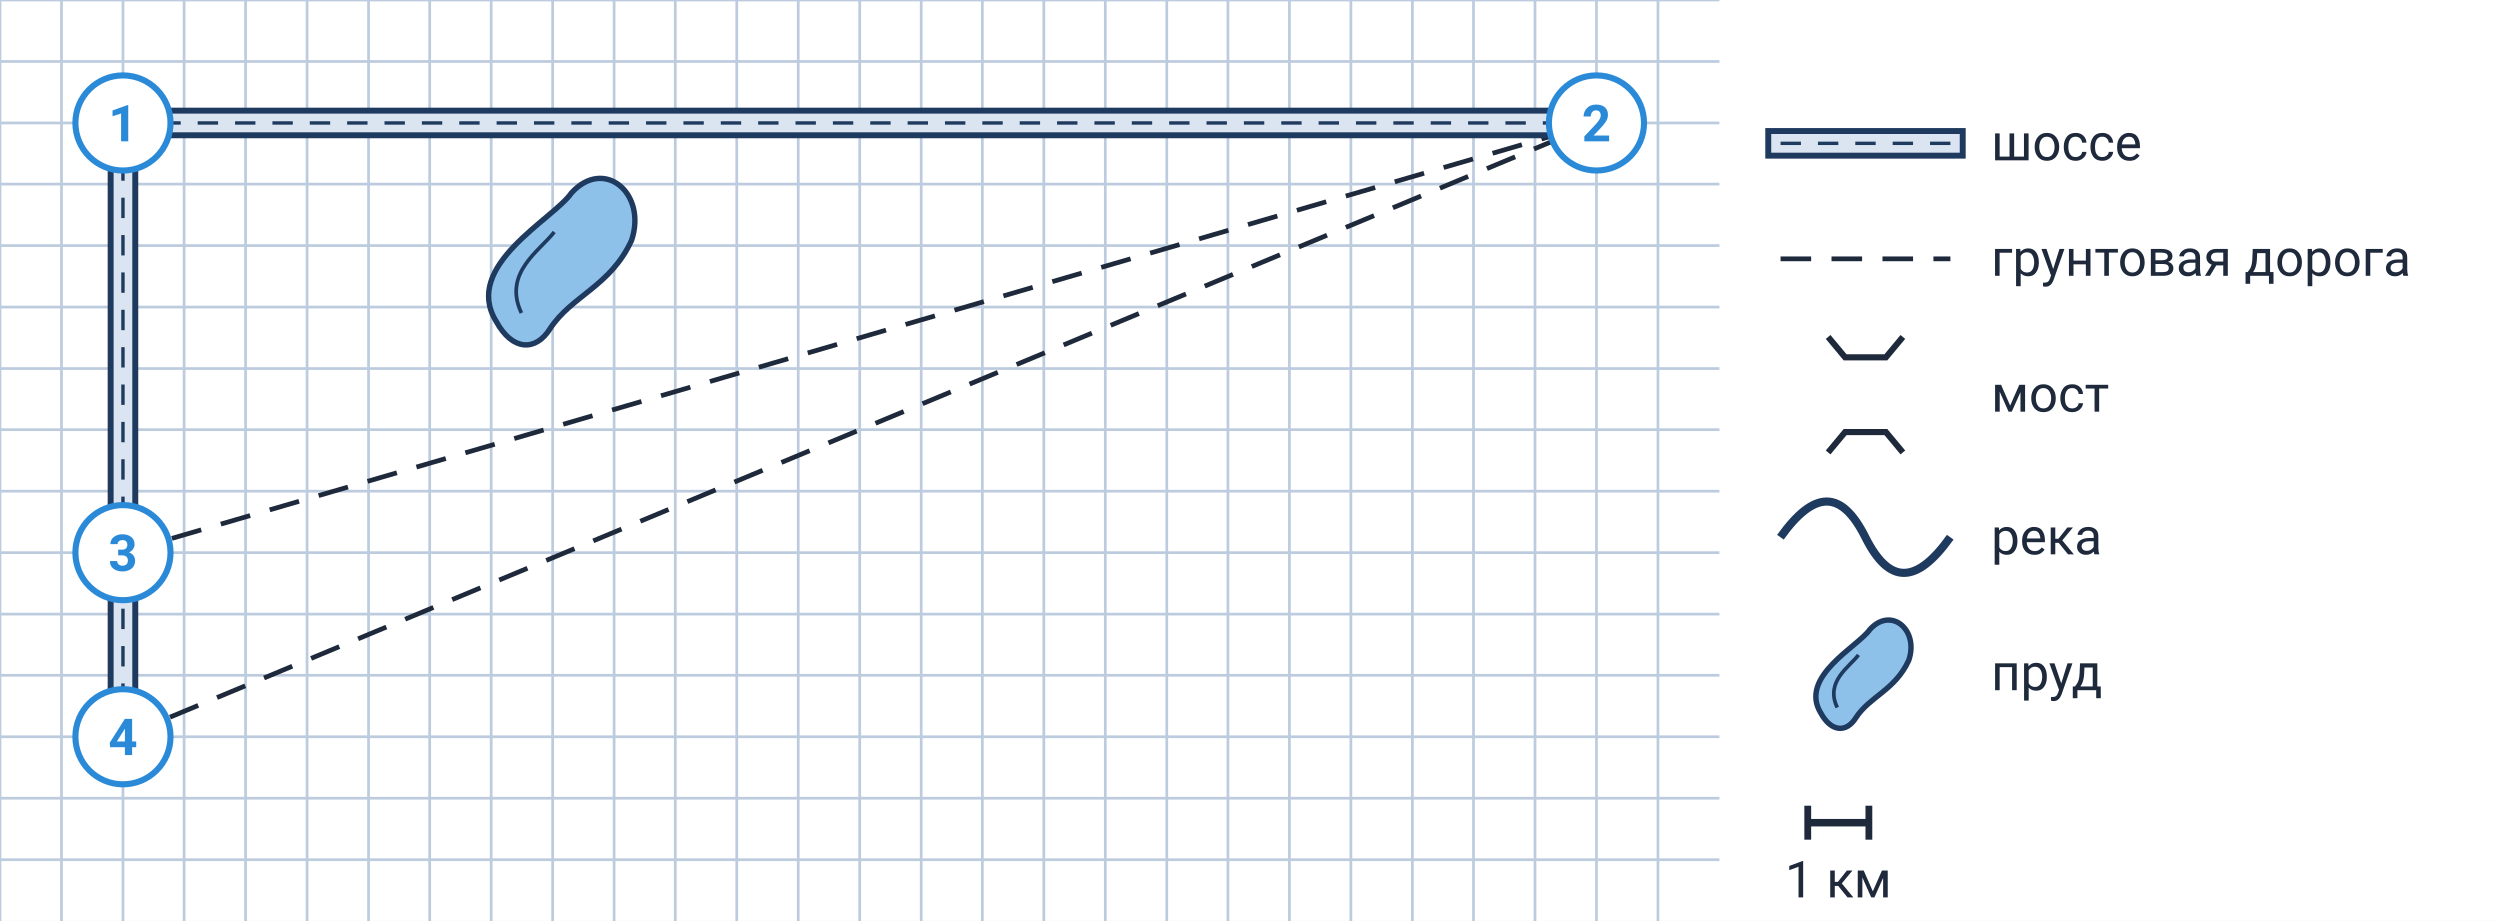
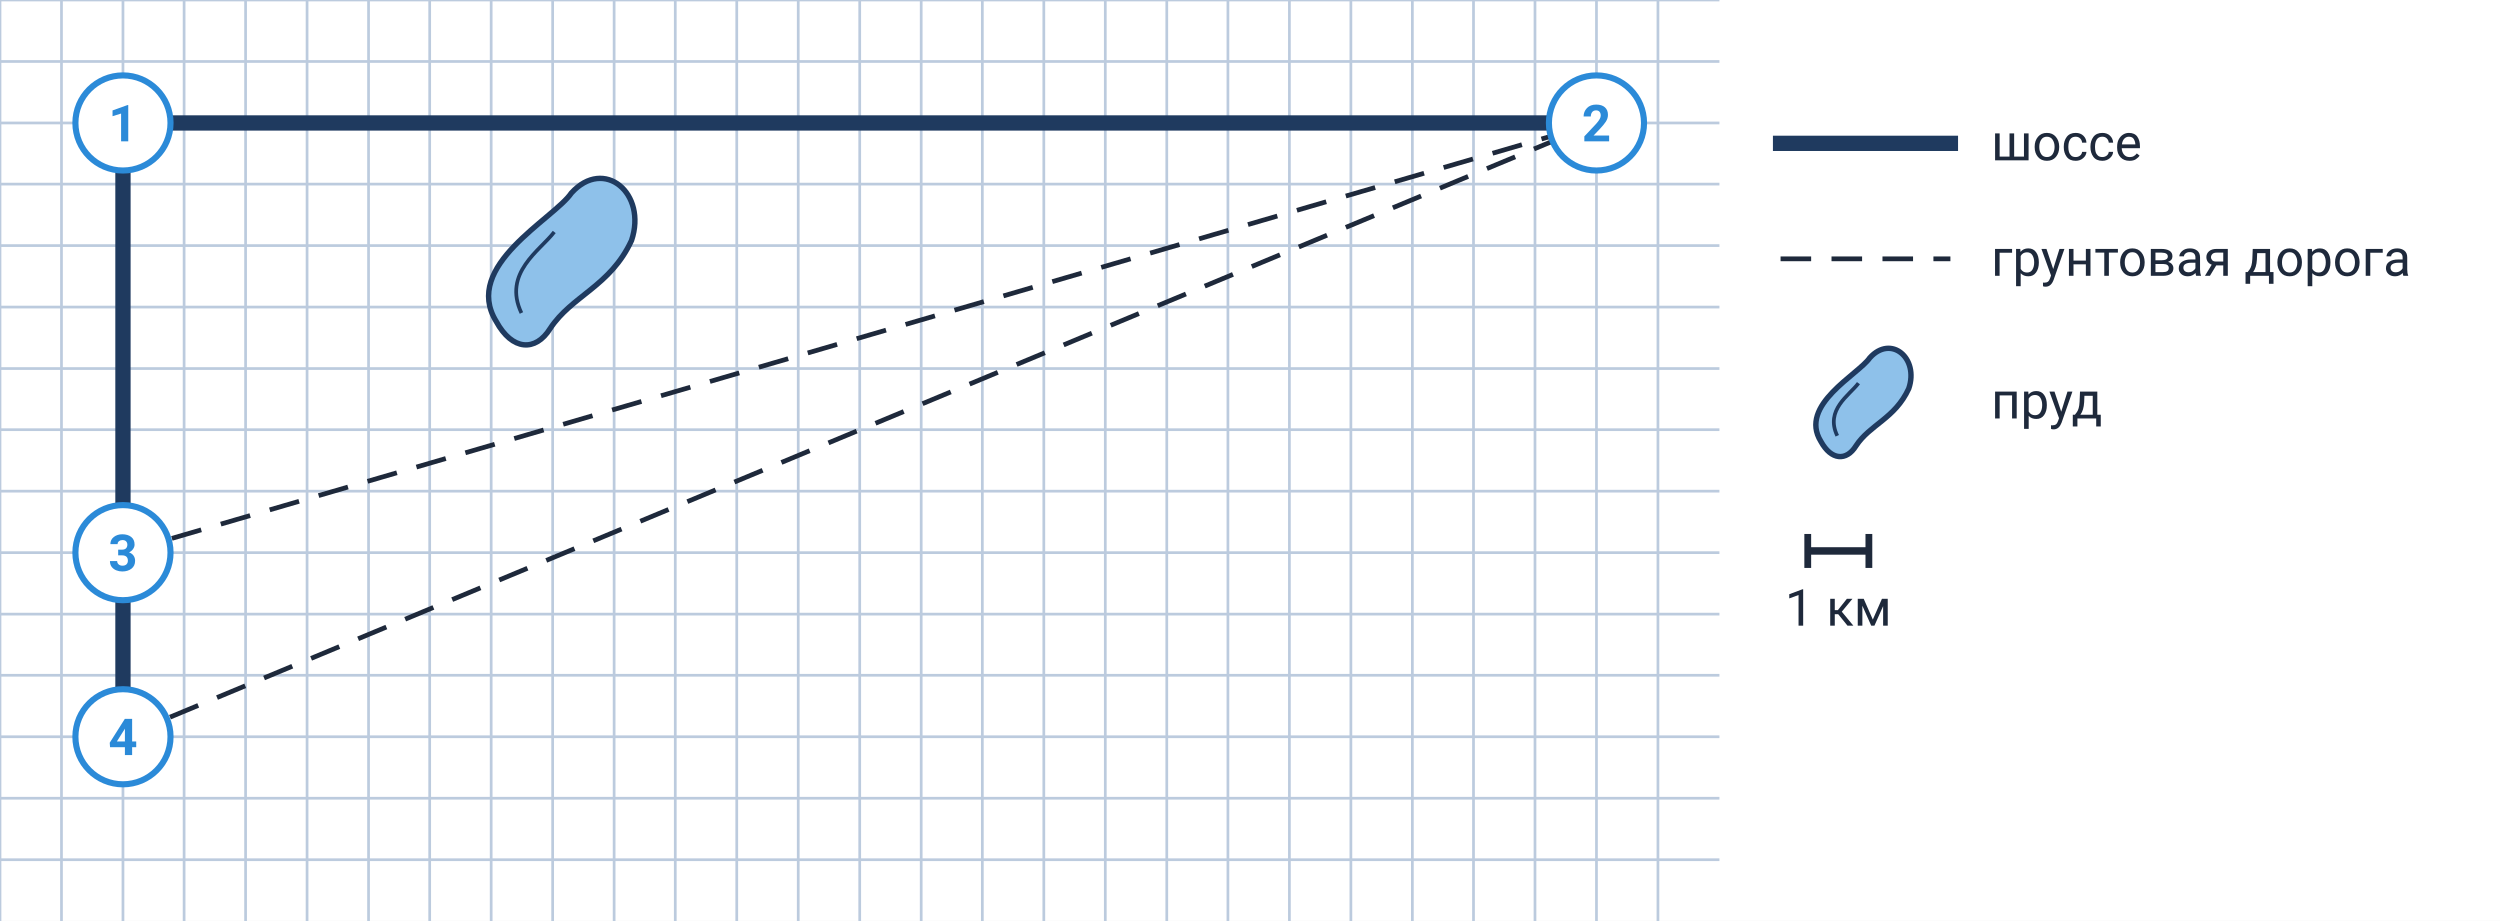
<svg xmlns="http://www.w3.org/2000/svg" viewBox="0 0 736 271" width="736" height="271">
  <rect width="736" height="271" fill="white" />
  <rect width="736" height="271" fill="white" />
  <line x1="0.0" y1="0.0" x2="0.0" y2="271.2" stroke="#bccbde" stroke-width="0.8" stroke-linecap="butt" />
  <line x1="18.1" y1="0.0" x2="18.1" y2="271.2" stroke="#bccbde" stroke-width="0.8" stroke-linecap="butt" />
  <line x1="36.2" y1="0.0" x2="36.2" y2="271.2" stroke="#bccbde" stroke-width="0.8" stroke-linecap="butt" />
  <line x1="54.2" y1="0.0" x2="54.2" y2="271.2" stroke="#bccbde" stroke-width="0.8" stroke-linecap="butt" />
  <line x1="72.3" y1="0.0" x2="72.3" y2="271.2" stroke="#bccbde" stroke-width="0.8" stroke-linecap="butt" />
  <line x1="90.4" y1="0.0" x2="90.4" y2="271.2" stroke="#bccbde" stroke-width="0.8" stroke-linecap="butt" />
  <line x1="108.5" y1="0.0" x2="108.5" y2="271.2" stroke="#bccbde" stroke-width="0.8" stroke-linecap="butt" />
  <line x1="126.5" y1="0.0" x2="126.5" y2="271.2" stroke="#bccbde" stroke-width="0.8" stroke-linecap="butt" />
  <line x1="144.6" y1="0.0" x2="144.6" y2="271.2" stroke="#bccbde" stroke-width="0.8" stroke-linecap="butt" />
  <line x1="162.7" y1="0.0" x2="162.7" y2="271.2" stroke="#bccbde" stroke-width="0.8" stroke-linecap="butt" />
  <line x1="180.8" y1="0.0" x2="180.8" y2="271.2" stroke="#bccbde" stroke-width="0.8" stroke-linecap="butt" />
  <line x1="198.8" y1="0.0" x2="198.8" y2="271.2" stroke="#bccbde" stroke-width="0.8" stroke-linecap="butt" />
  <line x1="216.9" y1="0.0" x2="216.9" y2="271.2" stroke="#bccbde" stroke-width="0.8" stroke-linecap="butt" />
  <line x1="235.0" y1="0.0" x2="235.0" y2="271.2" stroke="#bccbde" stroke-width="0.8" stroke-linecap="butt" />
  <line x1="253.1" y1="0.0" x2="253.1" y2="271.2" stroke="#bccbde" stroke-width="0.8" stroke-linecap="butt" />
  <line x1="271.2" y1="0.0" x2="271.2" y2="271.2" stroke="#bccbde" stroke-width="0.8" stroke-linecap="butt" />
  <line x1="289.2" y1="0.0" x2="289.2" y2="271.2" stroke="#bccbde" stroke-width="0.8" stroke-linecap="butt" />
  <line x1="307.3" y1="0.0" x2="307.3" y2="271.2" stroke="#bccbde" stroke-width="0.8" stroke-linecap="butt" />
  <line x1="325.4" y1="0.0" x2="325.4" y2="271.2" stroke="#bccbde" stroke-width="0.8" stroke-linecap="butt" />
  <line x1="343.5" y1="0.0" x2="343.5" y2="271.2" stroke="#bccbde" stroke-width="0.8" stroke-linecap="butt" />
  <line x1="361.5" y1="0.0" x2="361.5" y2="271.2" stroke="#bccbde" stroke-width="0.8" stroke-linecap="butt" />
  <line x1="379.6" y1="0.0" x2="379.6" y2="271.2" stroke="#bccbde" stroke-width="0.8" stroke-linecap="butt" />
  <line x1="397.7" y1="0.0" x2="397.7" y2="271.2" stroke="#bccbde" stroke-width="0.8" stroke-linecap="butt" />
  <line x1="415.8" y1="0.0" x2="415.8" y2="271.2" stroke="#bccbde" stroke-width="0.8" stroke-linecap="butt" />
  <line x1="433.8" y1="0.0" x2="433.8" y2="271.2" stroke="#bccbde" stroke-width="0.8" stroke-linecap="butt" />
  <line x1="451.9" y1="0.0" x2="451.9" y2="271.2" stroke="#bccbde" stroke-width="0.8" stroke-linecap="butt" />
  <line x1="470.0" y1="0.0" x2="470.0" y2="271.2" stroke="#bccbde" stroke-width="0.8" stroke-linecap="butt" />
  <line x1="488.1" y1="0.0" x2="488.1" y2="271.2" stroke="#bccbde" stroke-width="0.8" stroke-linecap="butt" />
  <line x1="0.0" y1="0.0" x2="506.2" y2="0.0" stroke="#bccbde" stroke-width="0.8" stroke-linecap="butt" />
  <line x1="0.0" y1="18.1" x2="506.2" y2="18.1" stroke="#bccbde" stroke-width="0.8" stroke-linecap="butt" />
  <line x1="0.0" y1="36.2" x2="506.2" y2="36.2" stroke="#bccbde" stroke-width="0.8" stroke-linecap="butt" />
  <line x1="0.0" y1="54.2" x2="506.2" y2="54.2" stroke="#bccbde" stroke-width="0.8" stroke-linecap="butt" />
  <line x1="0.0" y1="72.3" x2="506.2" y2="72.3" stroke="#bccbde" stroke-width="0.8" stroke-linecap="butt" />
  <line x1="0.0" y1="90.4" x2="506.2" y2="90.4" stroke="#bccbde" stroke-width="0.8" stroke-linecap="butt" />
  <line x1="0.0" y1="108.5" x2="506.2" y2="108.5" stroke="#bccbde" stroke-width="0.8" stroke-linecap="butt" />
  <line x1="0.0" y1="126.5" x2="506.2" y2="126.5" stroke="#bccbde" stroke-width="0.8" stroke-linecap="butt" />
  <line x1="0.0" y1="144.6" x2="506.2" y2="144.6" stroke="#bccbde" stroke-width="0.8" stroke-linecap="butt" />
  <line x1="0.0" y1="162.7" x2="506.2" y2="162.7" stroke="#bccbde" stroke-width="0.8" stroke-linecap="butt" />
  <line x1="0.0" y1="180.8" x2="506.2" y2="180.8" stroke="#bccbde" stroke-width="0.8" stroke-linecap="butt" />
  <line x1="0.0" y1="198.8" x2="506.2" y2="198.8" stroke="#bccbde" stroke-width="0.8" stroke-linecap="butt" />
  <line x1="0.0" y1="216.9" x2="506.2" y2="216.9" stroke="#bccbde" stroke-width="0.8" stroke-linecap="butt" />
  <line x1="0.0" y1="235.0" x2="506.2" y2="235.0" stroke="#bccbde" stroke-width="0.8" stroke-linecap="butt" />
  <line x1="0.0" y1="253.1" x2="506.2" y2="253.1" stroke="#bccbde" stroke-width="0.8" stroke-linecap="butt" />
  <line x1="36.2" y1="162.7" x2="470.0" y2="36.2" stroke="#1e293b" stroke-width="1.4" stroke-linecap="butt" stroke-dasharray="9 6" />
  <line x1="36.2" y1="216.9" x2="470.0" y2="36.2" stroke="#1e293b" stroke-width="1.4" stroke-linecap="butt" stroke-dasharray="9 6" />
-   <line x1="36.2" y1="36.2" x2="470.0" y2="36.2" stroke="#1f3a5f" stroke-width="9" stroke-linecap="square" />
-   <line x1="36.2" y1="36.2" x2="470.0" y2="36.2" stroke="#dbe5f1" stroke-width="5.5" stroke-linecap="square" />
-   <line x1="36.2" y1="36.2" x2="470.0" y2="36.2" stroke="#1f3a5f" stroke-width="1" stroke-linecap="butt" stroke-dasharray="6 5" />
-   <line x1="36.2" y1="36.2" x2="36.2" y2="216.9" stroke="#1f3a5f" stroke-width="9" stroke-linecap="square" />
-   <line x1="36.2" y1="36.2" x2="36.2" y2="216.9" stroke="#dbe5f1" stroke-width="5.5" stroke-linecap="square" />
-   <line x1="36.2" y1="36.2" x2="36.2" y2="216.9" stroke="#1f3a5f" stroke-width="1" stroke-linecap="butt" stroke-dasharray="6 5" />
+   <line x1="36.2" y1="36.2" x2="470.0" y2="36.2" stroke="#1f3a5f" stroke-width="4.5" stroke-linecap="square" />
+   <line x1="36.2" y1="36.2" x2="36.2" y2="216.9" stroke="#1f3a5f" stroke-width="4.5" stroke-linecap="square" />
  <g transform="translate(166.3 76.6) rotate(-35)">
    <path d="M-26.9,3.2 C-25.8,-16.1 4.3,-11.8 12.9,-15.1 C26.9,-18.3 31.2,-2.2 19.4,6.5 C6.5,14.0 -4.3,9.7 -15.1,14.0 C-22.6,17.2 -28.0,12.9 -26.9,3.2Z" fill="#8ec1ea" stroke="#1f3a5f" stroke-width="1.6" />
    <path d="M-19.4,5.4 C-17.2,-7.5 -4.3,-6.5 2.2,-8.6" fill="none" stroke="#1f3a5f" stroke-width="1.1" />
  </g>
  <circle cx="36.2" cy="216.9" r="14" fill="white" stroke="#2b8ad8" stroke-width="1.8" />
  <text x="36.2" y="222.3" font-size="15" text-anchor="middle" fill="#2b8ad8" font-weight="bold" font-family="-apple-system,Segoe UI,Roboto,Arial,sans-serif">4</text>
  <circle cx="36.2" cy="162.7" r="14" fill="white" stroke="#2b8ad8" stroke-width="1.8" />
  <text x="36.2" y="168.1" font-size="15" text-anchor="middle" fill="#2b8ad8" font-weight="bold" font-family="-apple-system,Segoe UI,Roboto,Arial,sans-serif">3</text>
  <circle cx="36.2" cy="36.2" r="14" fill="white" stroke="#2b8ad8" stroke-width="1.8" />
  <text x="36.2" y="41.6" font-size="15" text-anchor="middle" fill="#2b8ad8" font-weight="bold" font-family="-apple-system,Segoe UI,Roboto,Arial,sans-serif">1</text>
  <circle cx="470.0" cy="36.2" r="14" fill="white" stroke="#2b8ad8" stroke-width="1.8" />
  <text x="470.0" y="41.6" font-size="15" text-anchor="middle" fill="#2b8ad8" font-weight="bold" font-family="-apple-system,Segoe UI,Roboto,Arial,sans-serif">2</text>
-   <line x1="524.2" y1="42.2" x2="574.2" y2="42.2" stroke="#1f3a5f" stroke-width="9" stroke-linecap="square" />
-   <line x1="524.2" y1="42.2" x2="574.2" y2="42.2" stroke="#dbe5f1" stroke-width="5.5" stroke-linecap="square" />
-   <line x1="524.2" y1="42.2" x2="574.2" y2="42.2" stroke="#1f3a5f" stroke-width="1" stroke-linecap="butt" stroke-dasharray="6 5" />
+   <line x1="524.2" y1="42.2" x2="574.2" y2="42.2" stroke="#1f3a5f" stroke-width="4.5" stroke-linecap="square" />
  <text x="586.2" y="47.2" font-size="15" text-anchor="start" fill="#1e293b" font-weight="normal" font-family="-apple-system,Segoe UI,Roboto,Arial,sans-serif">шоссе</text>
  <line x1="524.2" y1="76.2" x2="574.2" y2="76.2" stroke="#1e293b" stroke-width="1.4" stroke-linecap="butt" stroke-dasharray="9 6" />
  <text x="586.2" y="81.2" font-size="15" text-anchor="start" fill="#1e293b" font-weight="normal" font-family="-apple-system,Segoe UI,Roboto,Arial,sans-serif">грунтовая дорога</text>
-   <path d="M538.2,99.2 L543.2,105.2 L555.2,105.2 L560.2,99.2" fill="none" stroke="#1e293b" stroke-width="1.8" />
-   <path d="M538.2,133.2 L543.2,127.2 L555.2,127.2 L560.2,133.2" fill="none" stroke="#1e293b" stroke-width="1.8" />
-   <text x="586.2" y="121.2" font-size="15" text-anchor="start" fill="#1e293b" font-weight="normal" font-family="-apple-system,Segoe UI,Roboto,Arial,sans-serif">мост</text>
-   <path d="M524.154,158.154 c10,-14 18,-14 25,0 s15,14 25,0" fill="none" stroke="#1f3a5f" stroke-width="2.4" />
-   <text x="586.2" y="163.2" font-size="15" text-anchor="start" fill="#1e293b" font-weight="normal" font-family="-apple-system,Segoe UI,Roboto,Arial,sans-serif">река</text>
-   <g transform="translate(549.2 198.2) rotate(-35)">
+   <g transform="translate(549.2 118.2) rotate(-35)">
    <path d="M-17.5,2.1 C-16.8,-10.5 2.8,-7.7 8.4,-9.8 C17.5,-11.9 20.3,-1.4 12.6,4.2 C4.2,9.1 -2.8,6.3 -9.8,9.1 C-14.7,11.2 -18.2,8.4 -17.5,2.1Z" fill="#8ec1ea" stroke="#1f3a5f" stroke-width="1.6" />
    <path d="M-12.6,3.5 C-11.2,-4.9 -2.8,-4.2 1.4,-5.6" fill="none" stroke="#1f3a5f" stroke-width="1.1" />
  </g>
-   <text x="586.2" y="203.2" font-size="15" text-anchor="start" fill="#1e293b" font-weight="normal" font-family="-apple-system,Segoe UI,Roboto,Arial,sans-serif">пруд</text>
-   <line x1="532.2" y1="242.2" x2="550.2" y2="242.2" stroke="#1e293b" stroke-width="2.2" stroke-linecap="butt" />
-   <line x1="532.2" y1="237.2" x2="532.2" y2="247.2" stroke="#1e293b" stroke-width="2" stroke-linecap="butt" />
-   <line x1="550.2" y1="237.2" x2="550.2" y2="247.2" stroke="#1e293b" stroke-width="2" stroke-linecap="butt" />
-   <text x="541.2" y="264.2" font-size="15" text-anchor="middle" fill="#1e293b" font-weight="normal" font-family="-apple-system,Segoe UI,Roboto,Arial,sans-serif">1 км</text>
+   <text x="586.2" y="123.2" font-size="15" text-anchor="start" fill="#1e293b" font-weight="normal" font-family="-apple-system,Segoe UI,Roboto,Arial,sans-serif">пруд</text>
+   <line x1="532.2" y1="162.2" x2="550.2" y2="162.2" stroke="#1e293b" stroke-width="2.2" stroke-linecap="butt" />
+   <line x1="532.2" y1="157.2" x2="532.2" y2="167.2" stroke="#1e293b" stroke-width="2" stroke-linecap="butt" />
+   <line x1="550.2" y1="157.2" x2="550.2" y2="167.2" stroke="#1e293b" stroke-width="2" stroke-linecap="butt" />
+   <text x="541.2" y="184.2" font-size="15" text-anchor="middle" fill="#1e293b" font-weight="normal" font-family="-apple-system,Segoe UI,Roboto,Arial,sans-serif">1 км</text>
</svg>
